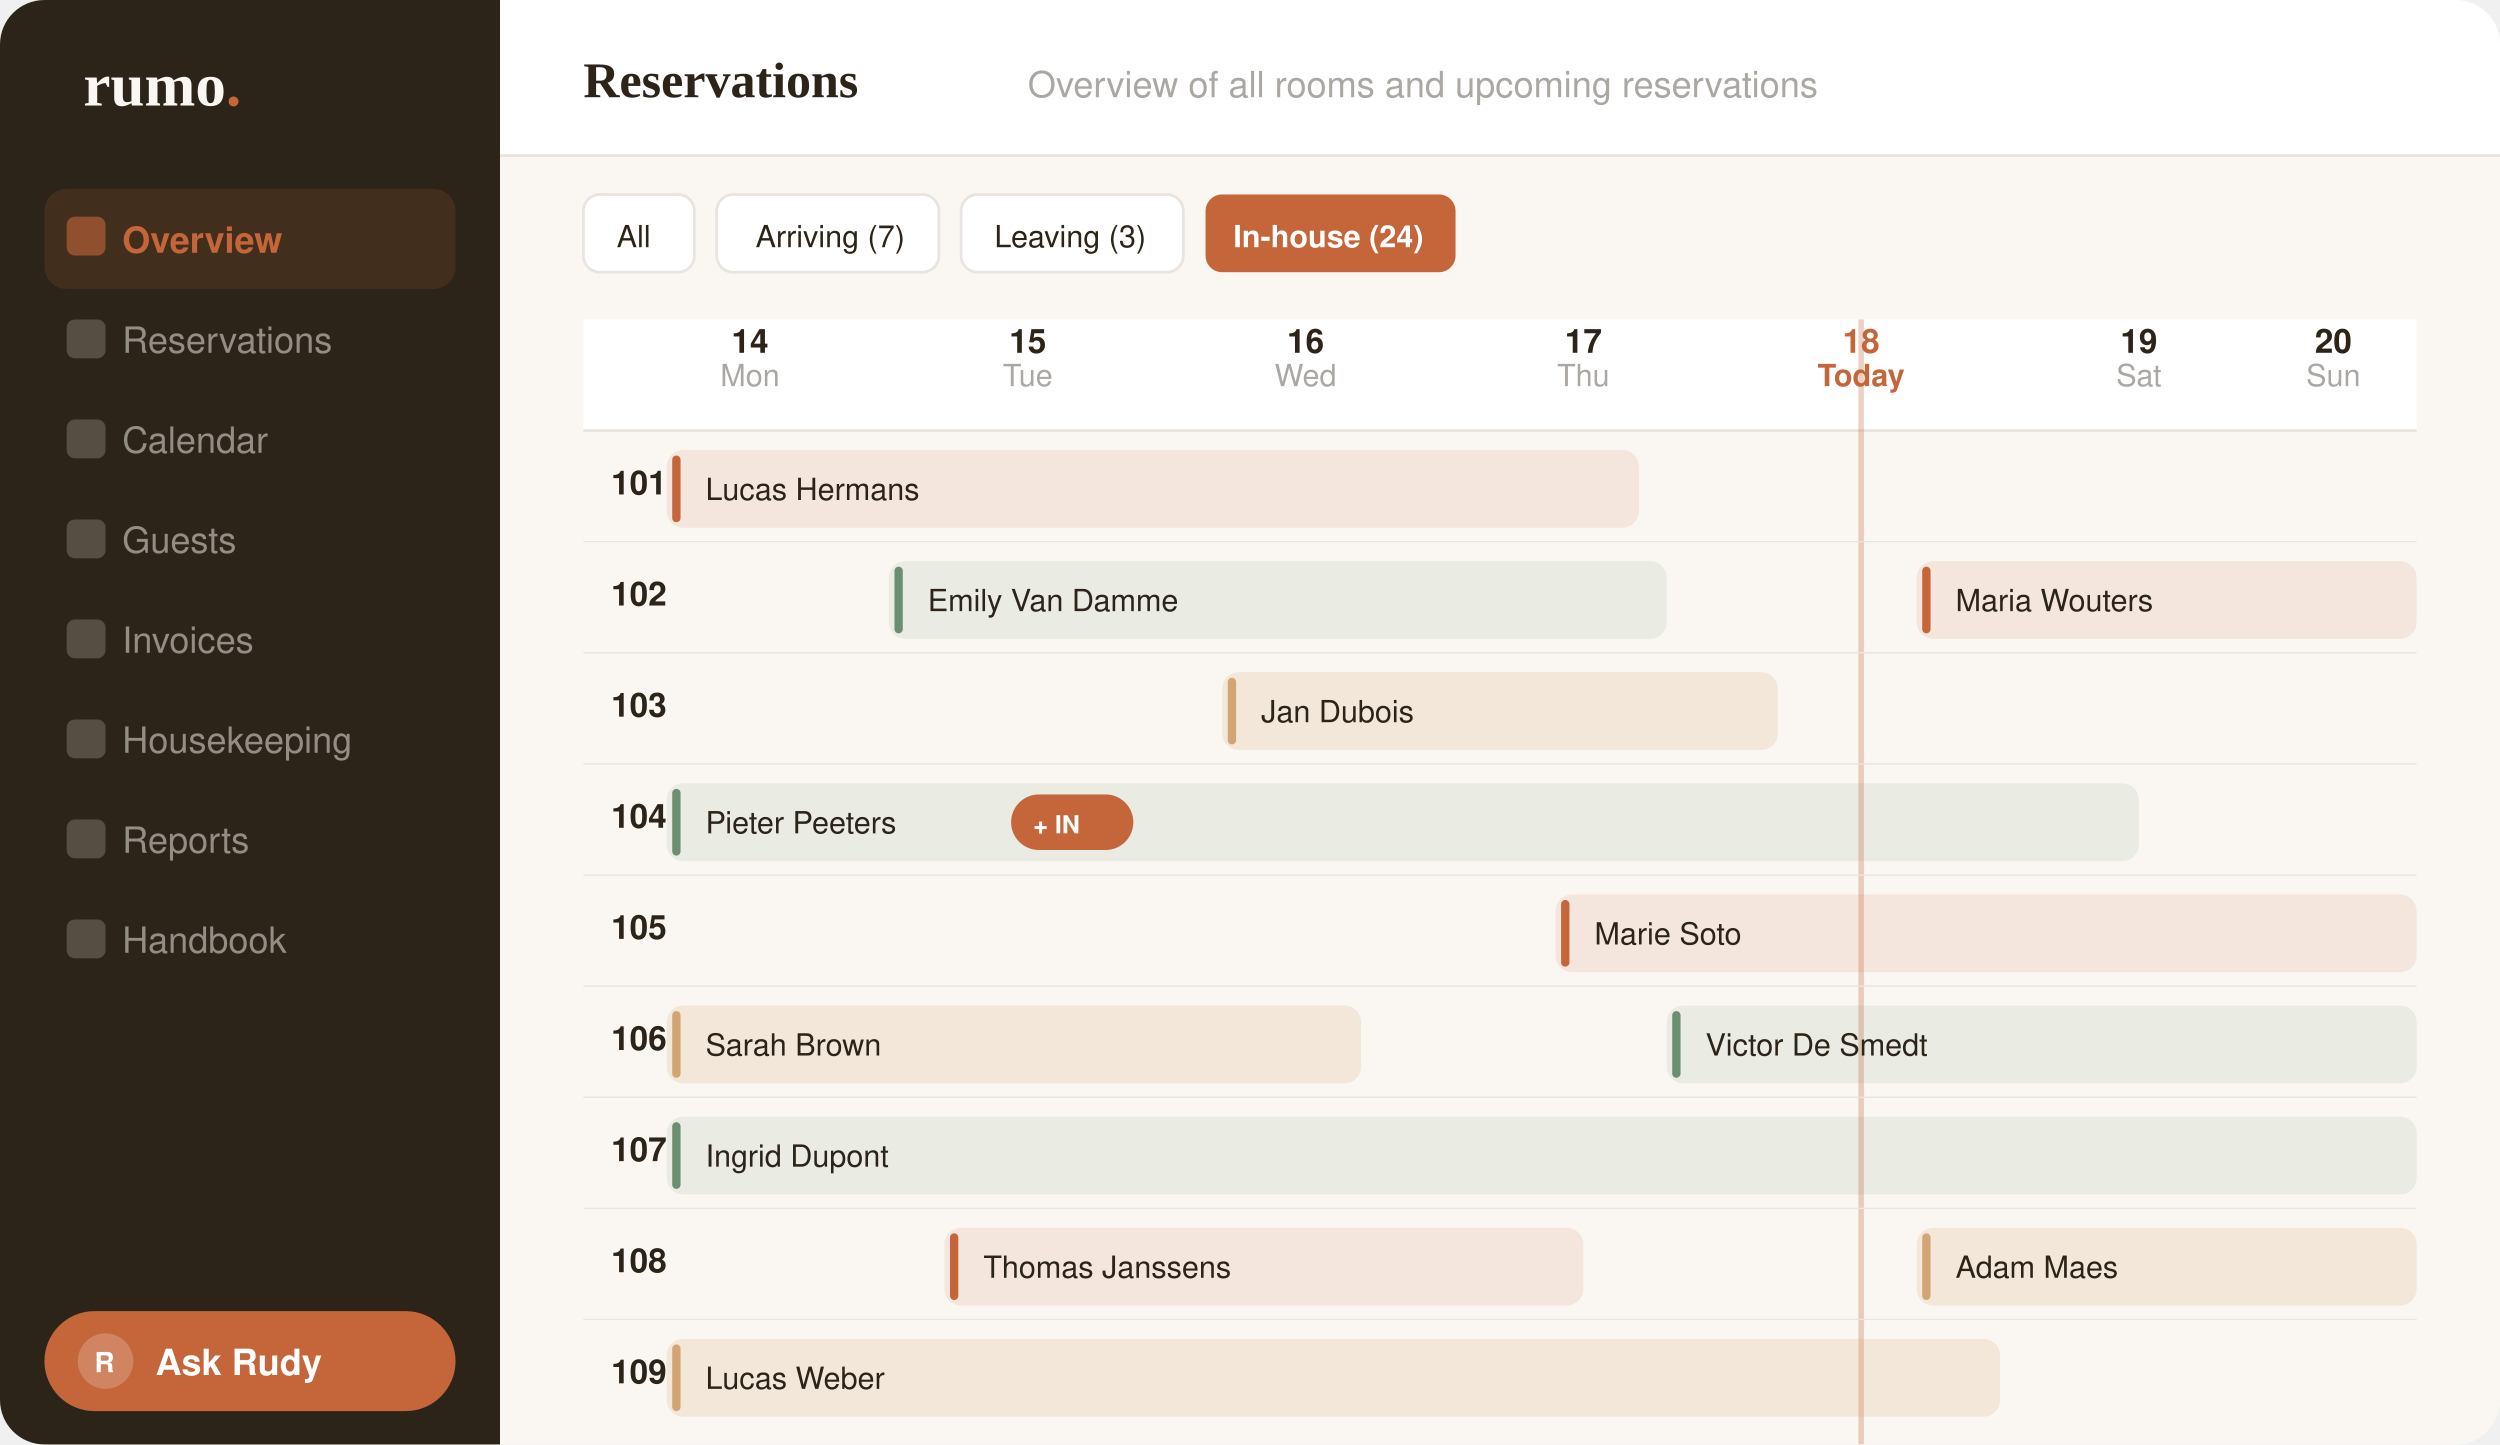
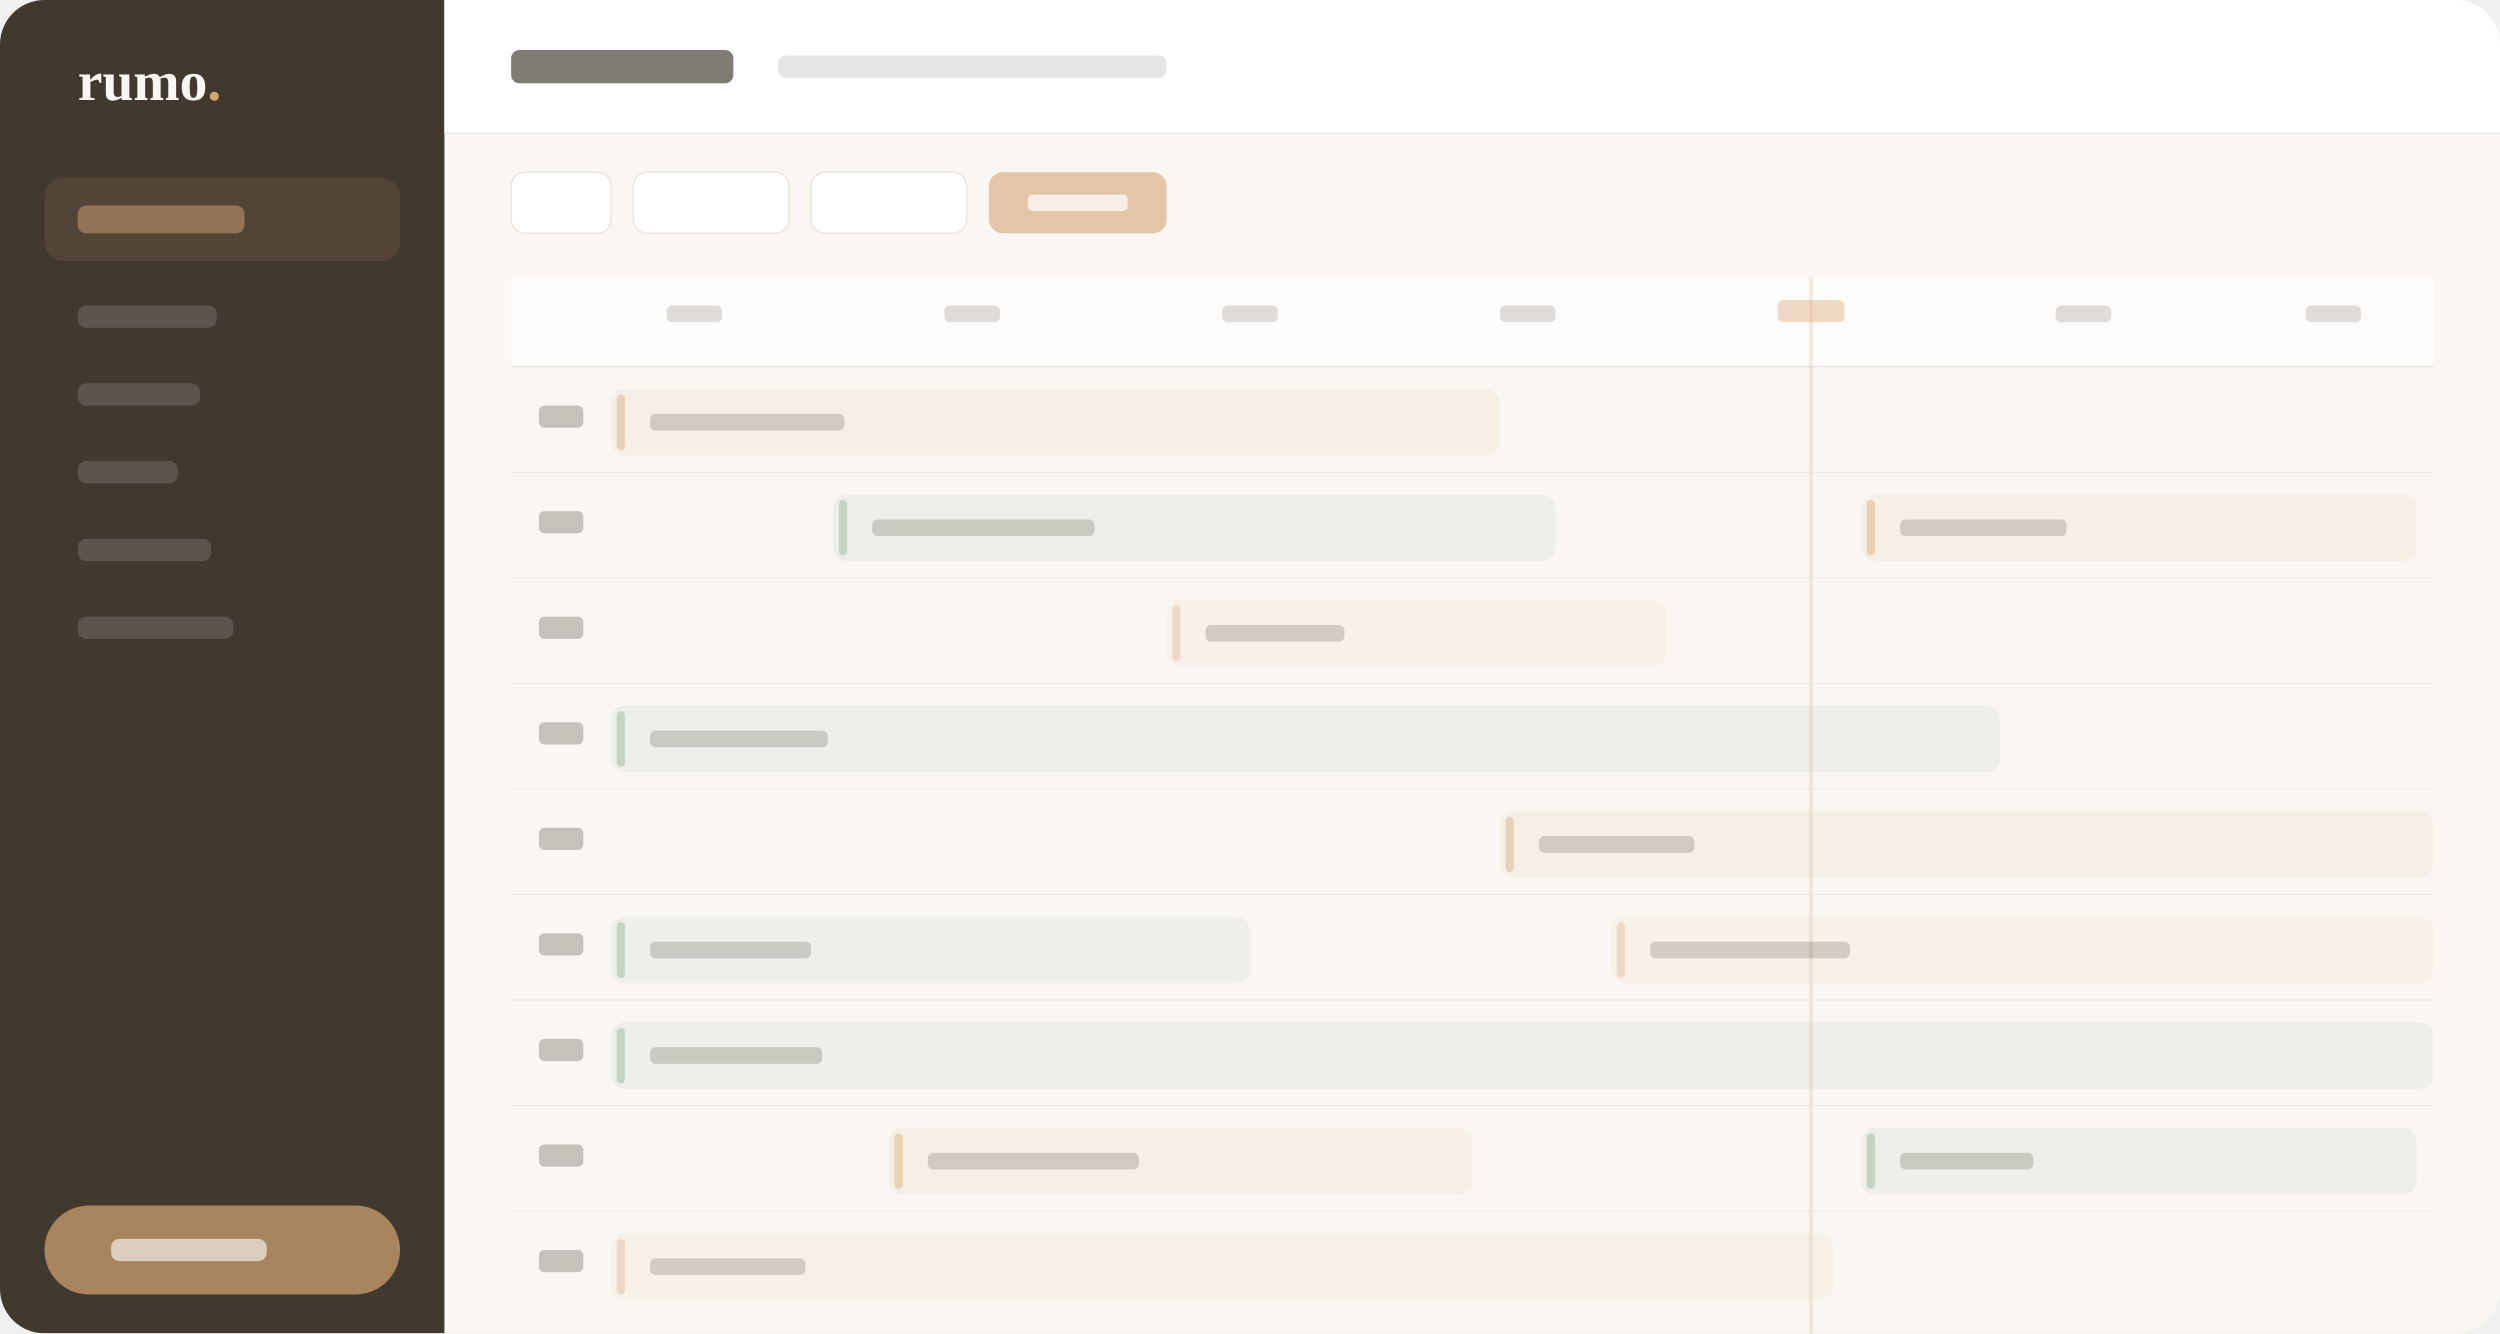
- <svg xmlns="http://www.w3.org/2000/svg" viewBox="0 0 900 520" fill="none">
+ <svg xmlns="http://www.w3.org/2000/svg" viewBox="0 0 900 480" fill="none">
  <defs>
    <style>
-       .heading { font-family: Georgia, 'Times New Roman', serif; }
-       .ui { font-family: -apple-system, 'Segoe UI', Helvetica, Arial, sans-serif; }
+       .h { font-family: Georgia, 'Times New Roman', serif; }
+       .u { font-family: -apple-system, 'Segoe UI', Helvetica, Arial, sans-serif; }
    </style>
-     <clipPath id="round">
-       <rect width="900" height="520" rx="16" />
+     <clipPath id="r">
+       <rect width="900" height="480" rx="16" />
    </clipPath>
  </defs>
-   <g clip-path="url(#round)">
-     <rect width="900" height="520" fill="#faf7f2" />
-     <rect width="180" height="520" fill="#2c2418" />
-     <text x="30" y="38" class="heading" fill="#faf7f2" font-size="22" font-weight="700">rumo<tspan fill="#c4653a">.</tspan>
+   <g clip-path="url(#r)">
+     <rect width="900" height="480" fill="#faf7f2" />
+     <rect width="160" height="480" fill="#2c2418" opacity="0.9" />
+     <text x="28" y="36" class="h" fill="#faf7f2" font-size="20" font-weight="700">rumo<tspan fill="#d4a574">.</tspan>
    </text>
-     <rect x="16" y="68" width="148" height="36" rx="8" fill="rgba(196,101,58,0.15)" />
-     <text x="44" y="91" class="ui" fill="#c4653a" font-size="13" font-weight="600">Overview</text>
-     <rect x="24" y="78" width="14" height="14" rx="3" fill="#c4653a" opacity="0.6" />
-     <text x="44" y="127" class="ui" fill="#faf7f2" font-size="13" opacity="0.5">Reservations</text>
-     <rect x="24" y="115" width="14" height="14" rx="3" fill="#faf7f2" opacity="0.2" />
-     <text x="44" y="163" class="ui" fill="#faf7f2" font-size="13" opacity="0.5">Calendar</text>
-     <rect x="24" y="151" width="14" height="14" rx="3" fill="#faf7f2" opacity="0.2" />
-     <text x="44" y="199" class="ui" fill="#faf7f2" font-size="13" opacity="0.5">Guests</text>
-     <rect x="24" y="187" width="14" height="14" rx="3" fill="#faf7f2" opacity="0.2" />
-     <text x="44" y="235" class="ui" fill="#faf7f2" font-size="13" opacity="0.5">Invoices</text>
-     <rect x="24" y="223" width="14" height="14" rx="3" fill="#faf7f2" opacity="0.2" />
-     <text x="44" y="271" class="ui" fill="#faf7f2" font-size="13" opacity="0.5">Housekeeping</text>
-     <rect x="24" y="259" width="14" height="14" rx="3" fill="#faf7f2" opacity="0.2" />
-     <text x="44" y="307" class="ui" fill="#faf7f2" font-size="13" opacity="0.5">Reports</text>
-     <rect x="24" y="295" width="14" height="14" rx="3" fill="#faf7f2" opacity="0.2" />
-     <text x="44" y="343" class="ui" fill="#faf7f2" font-size="13" opacity="0.5">Handbook</text>
-     <rect x="24" y="331" width="14" height="14" rx="3" fill="#faf7f2" opacity="0.2" />
-     <rect x="16" y="472" width="148" height="36" rx="18" fill="#c4653a" />
-     <text x="56" y="495" class="ui" fill="#fff" font-size="13" font-weight="600">Ask Rudy</text>
-     <circle cx="38" cy="490" r="10" fill="rgba(255,255,255,0.2)" />
-     <text x="34" y="494" class="ui" fill="#fff" font-size="10" font-weight="700">R</text>
-     <rect x="180" y="0" width="720" height="520" fill="#faf7f2" />
-     <rect x="180" y="0" width="720" height="56" fill="#fff" />
-     <line x1="180" y1="56" x2="900" y2="56" stroke="#e8e4df" stroke-width="1" />
-     <text x="210" y="35" class="heading" fill="#2c2418" font-size="18" font-weight="700">Reservations</text>
-     <text x="370" y="35" class="ui" fill="#2c2418" font-size="13" opacity="0.4">Overview of all rooms and upcoming reservations</text>
-     <rect x="210" y="70" width="40" height="28" rx="6" fill="#fff" stroke="#e8e4df" />
-     <text x="222" y="89" class="ui" fill="#2c2418" font-size="11" font-weight="500">All</text>
-     <rect x="258" y="70" width="80" height="28" rx="6" fill="#fff" stroke="#e8e4df" />
-     <text x="272" y="89" class="ui" fill="#2c2418" font-size="11">Arriving (7)</text>
-     <rect x="346" y="70" width="80" height="28" rx="6" fill="#fff" stroke="#e8e4df" />
-     <text x="358" y="89" class="ui" fill="#2c2418" font-size="11">Leaving (3)</text>
-     <rect x="434" y="70" width="90" height="28" rx="6" fill="#c4653a" />
-     <text x="444" y="89" class="ui" fill="#fff" font-size="11" font-weight="600">In-house (24)</text>
-     <rect x="210" y="115" width="660" height="40" rx="0" fill="#fff" />
-     <line x1="210" y1="155" x2="870" y2="155" stroke="#e8e4df" />
-     <text x="270" y="139" class="ui" fill="#2c2418" font-size="11" opacity="0.4" text-anchor="middle">Mon</text>
-     <text x="370" y="139" class="ui" fill="#2c2418" font-size="11" opacity="0.4" text-anchor="middle">Tue</text>
-     <text x="470" y="139" class="ui" fill="#2c2418" font-size="11" opacity="0.4" text-anchor="middle">Wed</text>
-     <text x="570" y="139" class="ui" fill="#2c2418" font-size="11" opacity="0.4" text-anchor="middle">Thu</text>
-     <text x="670" y="139" class="ui" fill="#c4653a" font-size="11" font-weight="600" text-anchor="middle">Today</text>
-     <text x="770" y="139" class="ui" fill="#2c2418" font-size="11" opacity="0.4" text-anchor="middle">Sat</text>
-     <text x="840" y="139" class="ui" fill="#2c2418" font-size="11" opacity="0.4" text-anchor="middle">Sun</text>
-     <text x="270" y="127" class="ui" fill="#2c2418" font-size="12" font-weight="600" text-anchor="middle">14</text>
-     <text x="370" y="127" class="ui" fill="#2c2418" font-size="12" font-weight="600" text-anchor="middle">15</text>
-     <text x="470" y="127" class="ui" fill="#2c2418" font-size="12" font-weight="600" text-anchor="middle">16</text>
-     <text x="570" y="127" class="ui" fill="#2c2418" font-size="12" font-weight="600" text-anchor="middle">17</text>
-     <text x="670" y="127" class="ui" fill="#c4653a" font-size="12" font-weight="700" text-anchor="middle">18</text>
-     <text x="770" y="127" class="ui" fill="#2c2418" font-size="12" font-weight="600" text-anchor="middle">19</text>
-     <text x="840" y="127" class="ui" fill="#2c2418" font-size="12" font-weight="600" text-anchor="middle">20</text>
-     <line x1="670" y1="115" x2="670" y2="520" stroke="#c4653a" stroke-width="2" opacity="0.3" />
-     <text x="220" y="178" class="ui" fill="#2c2418" font-size="12" font-weight="600">101</text>
-     <rect x="240" y="162" width="350" height="28" rx="6" fill="#c4653a" opacity="0.12" />
-     <rect x="242" y="164" width="3" height="24" rx="1.5" fill="#c4653a" />
-     <text x="254" y="180" class="ui" fill="#2c2418" font-size="11" font-weight="500">Lucas Hermans</text>
-     <text x="220" y="218" class="ui" fill="#2c2418" font-size="12" font-weight="600">102</text>
-     <rect x="320" y="202" width="280" height="28" rx="6" fill="#6b8f71" opacity="0.12" />
-     <rect x="322" y="204" width="3" height="24" rx="1.5" fill="#6b8f71" />
-     <text x="334" y="220" class="ui" fill="#2c2418" font-size="11" font-weight="500">Emily Van Damme</text>
-     <rect x="690" y="202" width="180" height="28" rx="6" fill="#c4653a" opacity="0.12" />
-     <rect x="692" y="204" width="3" height="24" rx="1.5" fill="#c4653a" />
-     <text x="704" y="220" class="ui" fill="#2c2418" font-size="11" font-weight="500">Maria Wouters</text>
-     <text x="220" y="258" class="ui" fill="#2c2418" font-size="12" font-weight="600">103</text>
-     <rect x="440" y="242" width="200" height="28" rx="6" fill="#d4a574" opacity="0.2" />
-     <rect x="442" y="244" width="3" height="24" rx="1.5" fill="#d4a574" />
-     <text x="454" y="260" class="ui" fill="#2c2418" font-size="11" font-weight="500">Jan Dubois</text>
-     <text x="220" y="298" class="ui" fill="#2c2418" font-size="12" font-weight="600">104</text>
-     <rect x="240" y="282" width="530" height="28" rx="6" fill="#6b8f71" opacity="0.12" />
-     <rect x="242" y="284" width="3" height="24" rx="1.5" fill="#6b8f71" />
-     <text x="254" y="300" class="ui" fill="#2c2418" font-size="11" font-weight="500">Pieter Peeters</text>
-     <rect x="364" y="286" width="44" height="20" rx="10" fill="#c4653a" />
-     <text x="372" y="300" class="ui" fill="#fff" font-size="9" font-weight="600">+ IN</text>
-     <text x="220" y="338" class="ui" fill="#2c2418" font-size="12" font-weight="600">105</text>
-     <rect x="560" y="322" width="310" height="28" rx="6" fill="#c4653a" opacity="0.12" />
-     <rect x="562" y="324" width="3" height="24" rx="1.5" fill="#c4653a" />
-     <text x="574" y="340" class="ui" fill="#2c2418" font-size="11" font-weight="500">Marie Soto</text>
-     <text x="220" y="378" class="ui" fill="#2c2418" font-size="12" font-weight="600">106</text>
-     <rect x="240" y="362" width="250" height="28" rx="6" fill="#d4a574" opacity="0.2" />
-     <rect x="242" y="364" width="3" height="24" rx="1.5" fill="#d4a574" />
-     <text x="254" y="380" class="ui" fill="#2c2418" font-size="11" font-weight="500">Sarah Brown</text>
-     <rect x="600" y="362" width="270" height="28" rx="6" fill="#6b8f71" opacity="0.12" />
-     <rect x="602" y="364" width="3" height="24" rx="1.5" fill="#6b8f71" />
-     <text x="614" y="380" class="ui" fill="#2c2418" font-size="11" font-weight="500">Victor De Smedt</text>
-     <text x="220" y="418" class="ui" fill="#2c2418" font-size="12" font-weight="600">107</text>
-     <rect x="240" y="402" width="630" height="28" rx="6" fill="#6b8f71" opacity="0.12" />
-     <rect x="242" y="404" width="3" height="24" rx="1.5" fill="#6b8f71" />
-     <text x="254" y="420" class="ui" fill="#2c2418" font-size="11" font-weight="500">Ingrid Dupont</text>
-     <text x="220" y="458" class="ui" fill="#2c2418" font-size="12" font-weight="600">108</text>
-     <rect x="340" y="442" width="230" height="28" rx="6" fill="#c4653a" opacity="0.12" />
-     <rect x="342" y="444" width="3" height="24" rx="1.5" fill="#c4653a" />
-     <text x="354" y="460" class="ui" fill="#2c2418" font-size="11" font-weight="500">Thomas Janssens</text>
-     <rect x="690" y="442" width="180" height="28" rx="6" fill="#d4a574" opacity="0.2" />
-     <rect x="692" y="444" width="3" height="24" rx="1.5" fill="#d4a574" />
-     <text x="704" y="460" class="ui" fill="#2c2418" font-size="11" font-weight="500">Adam Maes</text>
-     <text x="220" y="498" class="ui" fill="#2c2418" font-size="12" font-weight="600">109</text>
-     <rect x="240" y="482" width="480" height="28" rx="6" fill="#d4a574" opacity="0.2" />
-     <rect x="242" y="484" width="3" height="24" rx="1.5" fill="#d4a574" />
-     <text x="254" y="500" class="ui" fill="#2c2418" font-size="11" font-weight="500">Lucas Weber</text>
-     <line x1="210" y1="195" x2="870" y2="195" stroke="#e8e4df" stroke-width="0.5" />
-     <line x1="210" y1="235" x2="870" y2="235" stroke="#e8e4df" stroke-width="0.5" />
-     <line x1="210" y1="275" x2="870" y2="275" stroke="#e8e4df" stroke-width="0.5" />
-     <line x1="210" y1="315" x2="870" y2="315" stroke="#e8e4df" stroke-width="0.5" />
-     <line x1="210" y1="355" x2="870" y2="355" stroke="#e8e4df" stroke-width="0.5" />
-     <line x1="210" y1="395" x2="870" y2="395" stroke="#e8e4df" stroke-width="0.5" />
-     <line x1="210" y1="435" x2="870" y2="435" stroke="#e8e4df" stroke-width="0.5" />
-     <line x1="210" y1="475" x2="870" y2="475" stroke="#e8e4df" stroke-width="0.5" />
+     <rect x="16" y="64" width="128" height="30" rx="7" fill="#d4a574" opacity="0.12" />
+     <rect x="28" y="74" width="60" height="10" rx="3" fill="#d4a574" opacity="0.5" />
+     <rect x="28" y="110" width="50" height="8" rx="3" fill="#faf7f2" opacity="0.15" />
+     <rect x="28" y="138" width="44" height="8" rx="3" fill="#faf7f2" opacity="0.15" />
+     <rect x="28" y="166" width="36" height="8" rx="3" fill="#faf7f2" opacity="0.15" />
+     <rect x="28" y="194" width="48" height="8" rx="3" fill="#faf7f2" opacity="0.15" />
+     <rect x="28" y="222" width="56" height="8" rx="3" fill="#faf7f2" opacity="0.15" />
+     <rect x="16" y="434" width="128" height="32" rx="16" fill="#d4a574" opacity="0.7" />
+     <rect x="40" y="446" width="56" height="8" rx="3" fill="#fff" opacity="0.6" />
+     <rect x="160" y="0" width="740" height="48" fill="#fff" />
+     <line x1="160" y1="48" x2="900" y2="48" stroke="#e8e4df" stroke-width="0.5" />
+     <rect x="184" y="18" width="80" height="12" rx="3" fill="#2c2418" opacity="0.6" />
+     <rect x="280" y="20" width="140" height="8" rx="3" fill="#2c2418" opacity="0.12" />
+     <rect x="184" y="62" width="36" height="22" rx="5" fill="#fff" stroke="#e8e4df" stroke-width="0.5" />
+     <rect x="228" y="62" width="56" height="22" rx="5" fill="#fff" stroke="#e8e4df" stroke-width="0.5" />
+     <rect x="292" y="62" width="56" height="22" rx="5" fill="#fff" stroke="#e8e4df" stroke-width="0.5" />
+     <rect x="356" y="62" width="64" height="22" rx="5" fill="#d4a574" opacity="0.6" />
+     <rect x="370" y="70" width="36" height="6" rx="2" fill="#fff" opacity="0.7" />
+     <rect x="184" y="100" width="692" height="32" fill="#fff" opacity="0.6" />
+     <line x1="184" y1="132" x2="876" y2="132" stroke="#e8e4df" stroke-width="0.5" />
+     <rect x="240" y="110" width="20" height="6" rx="2" fill="#2c2418" opacity="0.15" />
+     <rect x="340" y="110" width="20" height="6" rx="2" fill="#2c2418" opacity="0.15" />
+     <rect x="440" y="110" width="20" height="6" rx="2" fill="#2c2418" opacity="0.15" />
+     <rect x="540" y="110" width="20" height="6" rx="2" fill="#2c2418" opacity="0.15" />
+     <rect x="640" y="108" width="24" height="8" rx="2" fill="#d4a574" opacity="0.4" />
+     <rect x="740" y="110" width="20" height="6" rx="2" fill="#2c2418" opacity="0.15" />
+     <rect x="830" y="110" width="20" height="6" rx="2" fill="#2c2418" opacity="0.15" />
+     <line x1="652" y1="100" x2="652" y2="480" stroke="#d4a574" stroke-width="1.5" opacity="0.2" />
+     <rect x="194" y="146" width="16" height="8" rx="2" fill="#2c2418" opacity="0.25" />
+     <rect x="220" y="140" width="320" height="24" rx="5" fill="#d4a574" opacity="0.1" />
+     <rect x="222" y="142" width="3" height="20" rx="1.5" fill="#d4a574" opacity="0.4" />
+     <rect x="234" y="149" width="70" height="6" rx="2" fill="#2c2418" opacity="0.18" />
+     <rect x="194" y="184" width="16" height="8" rx="2" fill="#2c2418" opacity="0.25" />
+     <rect x="300" y="178" width="260" height="24" rx="5" fill="#8da eighteenth" opacity="0.08" />
+     <rect x="300" y="178" width="260" height="24" rx="5" fill="#6b8f71" opacity="0.08" />
+     <rect x="302" y="180" width="3" height="20" rx="1.5" fill="#6b8f71" opacity="0.3" />
+     <rect x="314" y="187" width="80" height="6" rx="2" fill="#2c2418" opacity="0.18" />
+     <rect x="670" y="178" width="200" height="24" rx="5" fill="#d4a574" opacity="0.1" />
+     <rect x="672" y="180" width="3" height="20" rx="1.5" fill="#d4a574" opacity="0.4" />
+     <rect x="684" y="187" width="60" height="6" rx="2" fill="#2c2418" opacity="0.18" />
+     <rect x="194" y="222" width="16" height="8" rx="2" fill="#2c2418" opacity="0.25" />
+     <rect x="420" y="216" width="180" height="24" rx="5" fill="#d4a574" opacity="0.08" />
+     <rect x="422" y="218" width="3" height="20" rx="1.5" fill="#d4a574" opacity="0.3" />
+     <rect x="434" y="225" width="50" height="6" rx="2" fill="#2c2418" opacity="0.18" />
+     <rect x="194" y="260" width="16" height="8" rx="2" fill="#2c2418" opacity="0.25" />
+     <rect x="220" y="254" width="500" height="24" rx="5" fill="#6b8f71" opacity="0.08" />
+     <rect x="222" y="256" width="3" height="20" rx="1.5" fill="#6b8f71" opacity="0.3" />
+     <rect x="234" y="263" width="64" height="6" rx="2" fill="#2c2418" opacity="0.18" />
+     <rect x="194" y="298" width="16" height="8" rx="2" fill="#2c2418" opacity="0.25" />
+     <rect x="540" y="292" width="336" height="24" rx="5" fill="#d4a574" opacity="0.1" />
+     <rect x="542" y="294" width="3" height="20" rx="1.5" fill="#d4a574" opacity="0.4" />
+     <rect x="554" y="301" width="56" height="6" rx="2" fill="#2c2418" opacity="0.18" />
+     <rect x="194" y="336" width="16" height="8" rx="2" fill="#2c2418" opacity="0.25" />
+     <rect x="220" y="330" width="230" height="24" rx="5" fill="#6b8f71" opacity="0.08" />
+     <rect x="222" y="332" width="3" height="20" rx="1.5" fill="#6b8f71" opacity="0.3" />
+     <rect x="234" y="339" width="58" height="6" rx="2" fill="#2c2418" opacity="0.18" />
+     <rect x="580" y="330" width="296" height="24" rx="5" fill="#d4a574" opacity="0.08" />
+     <rect x="582" y="332" width="3" height="20" rx="1.5" fill="#d4a574" opacity="0.3" />
+     <rect x="594" y="339" width="72" height="6" rx="2" fill="#2c2418" opacity="0.18" />
+     <rect x="194" y="374" width="16" height="8" rx="2" fill="#2c2418" opacity="0.25" />
+     <rect x="220" y="368" width="656" height="24" rx="5" fill="#6b8f71" opacity="0.08" />
+     <rect x="222" y="370" width="3" height="20" rx="1.5" fill="#6b8f71" opacity="0.3" />
+     <rect x="234" y="377" width="62" height="6" rx="2" fill="#2c2418" opacity="0.18" />
+     <rect x="194" y="412" width="16" height="8" rx="2" fill="#2c2418" opacity="0.25" />
+     <rect x="320" y="406" width="210" height="24" rx="5" fill="#d4a574" opacity="0.1" />
+     <rect x="322" y="408" width="3" height="20" rx="1.5" fill="#d4a574" opacity="0.4" />
+     <rect x="334" y="415" width="76" height="6" rx="2" fill="#2c2418" opacity="0.18" />
+     <rect x="670" y="406" width="200" height="24" rx="5" fill="#6b8f71" opacity="0.08" />
+     <rect x="672" y="408" width="3" height="20" rx="1.5" fill="#6b8f71" opacity="0.3" />
+     <rect x="684" y="415" width="48" height="6" rx="2" fill="#2c2418" opacity="0.18" />
+     <rect x="194" y="450" width="16" height="8" rx="2" fill="#2c2418" opacity="0.25" />
+     <rect x="220" y="444" width="440" height="24" rx="5" fill="#d4a574" opacity="0.08" />
+     <rect x="222" y="446" width="3" height="20" rx="1.5" fill="#d4a574" opacity="0.3" />
+     <rect x="234" y="453" width="56" height="6" rx="2" fill="#2c2418" opacity="0.18" />
+     <line x1="184" y1="170" x2="876" y2="170" stroke="#e8e4df" stroke-width="0.3" />
+     <line x1="184" y1="208" x2="876" y2="208" stroke="#e8e4df" stroke-width="0.3" />
+     <line x1="184" y1="246" x2="876" y2="246" stroke="#e8e4df" stroke-width="0.3" />
+     <line x1="184" y1="284" x2="876" y2="284" stroke="#e8e4df" stroke-width="0.3" />
+     <line x1="184" y1="322" x2="876" y2="322" stroke="#e8e4df" stroke-width="0.3" />
+     <line x1="184" y1="360" x2="876" y2="360" stroke="#e8e4df" stroke-width="0.3" />
+     <line x1="184" y1="398" x2="876" y2="398" stroke="#e8e4df" stroke-width="0.3" />
+     <line x1="184" y1="436" x2="876" y2="436" stroke="#e8e4df" stroke-width="0.3" />
  </g>
</svg>
